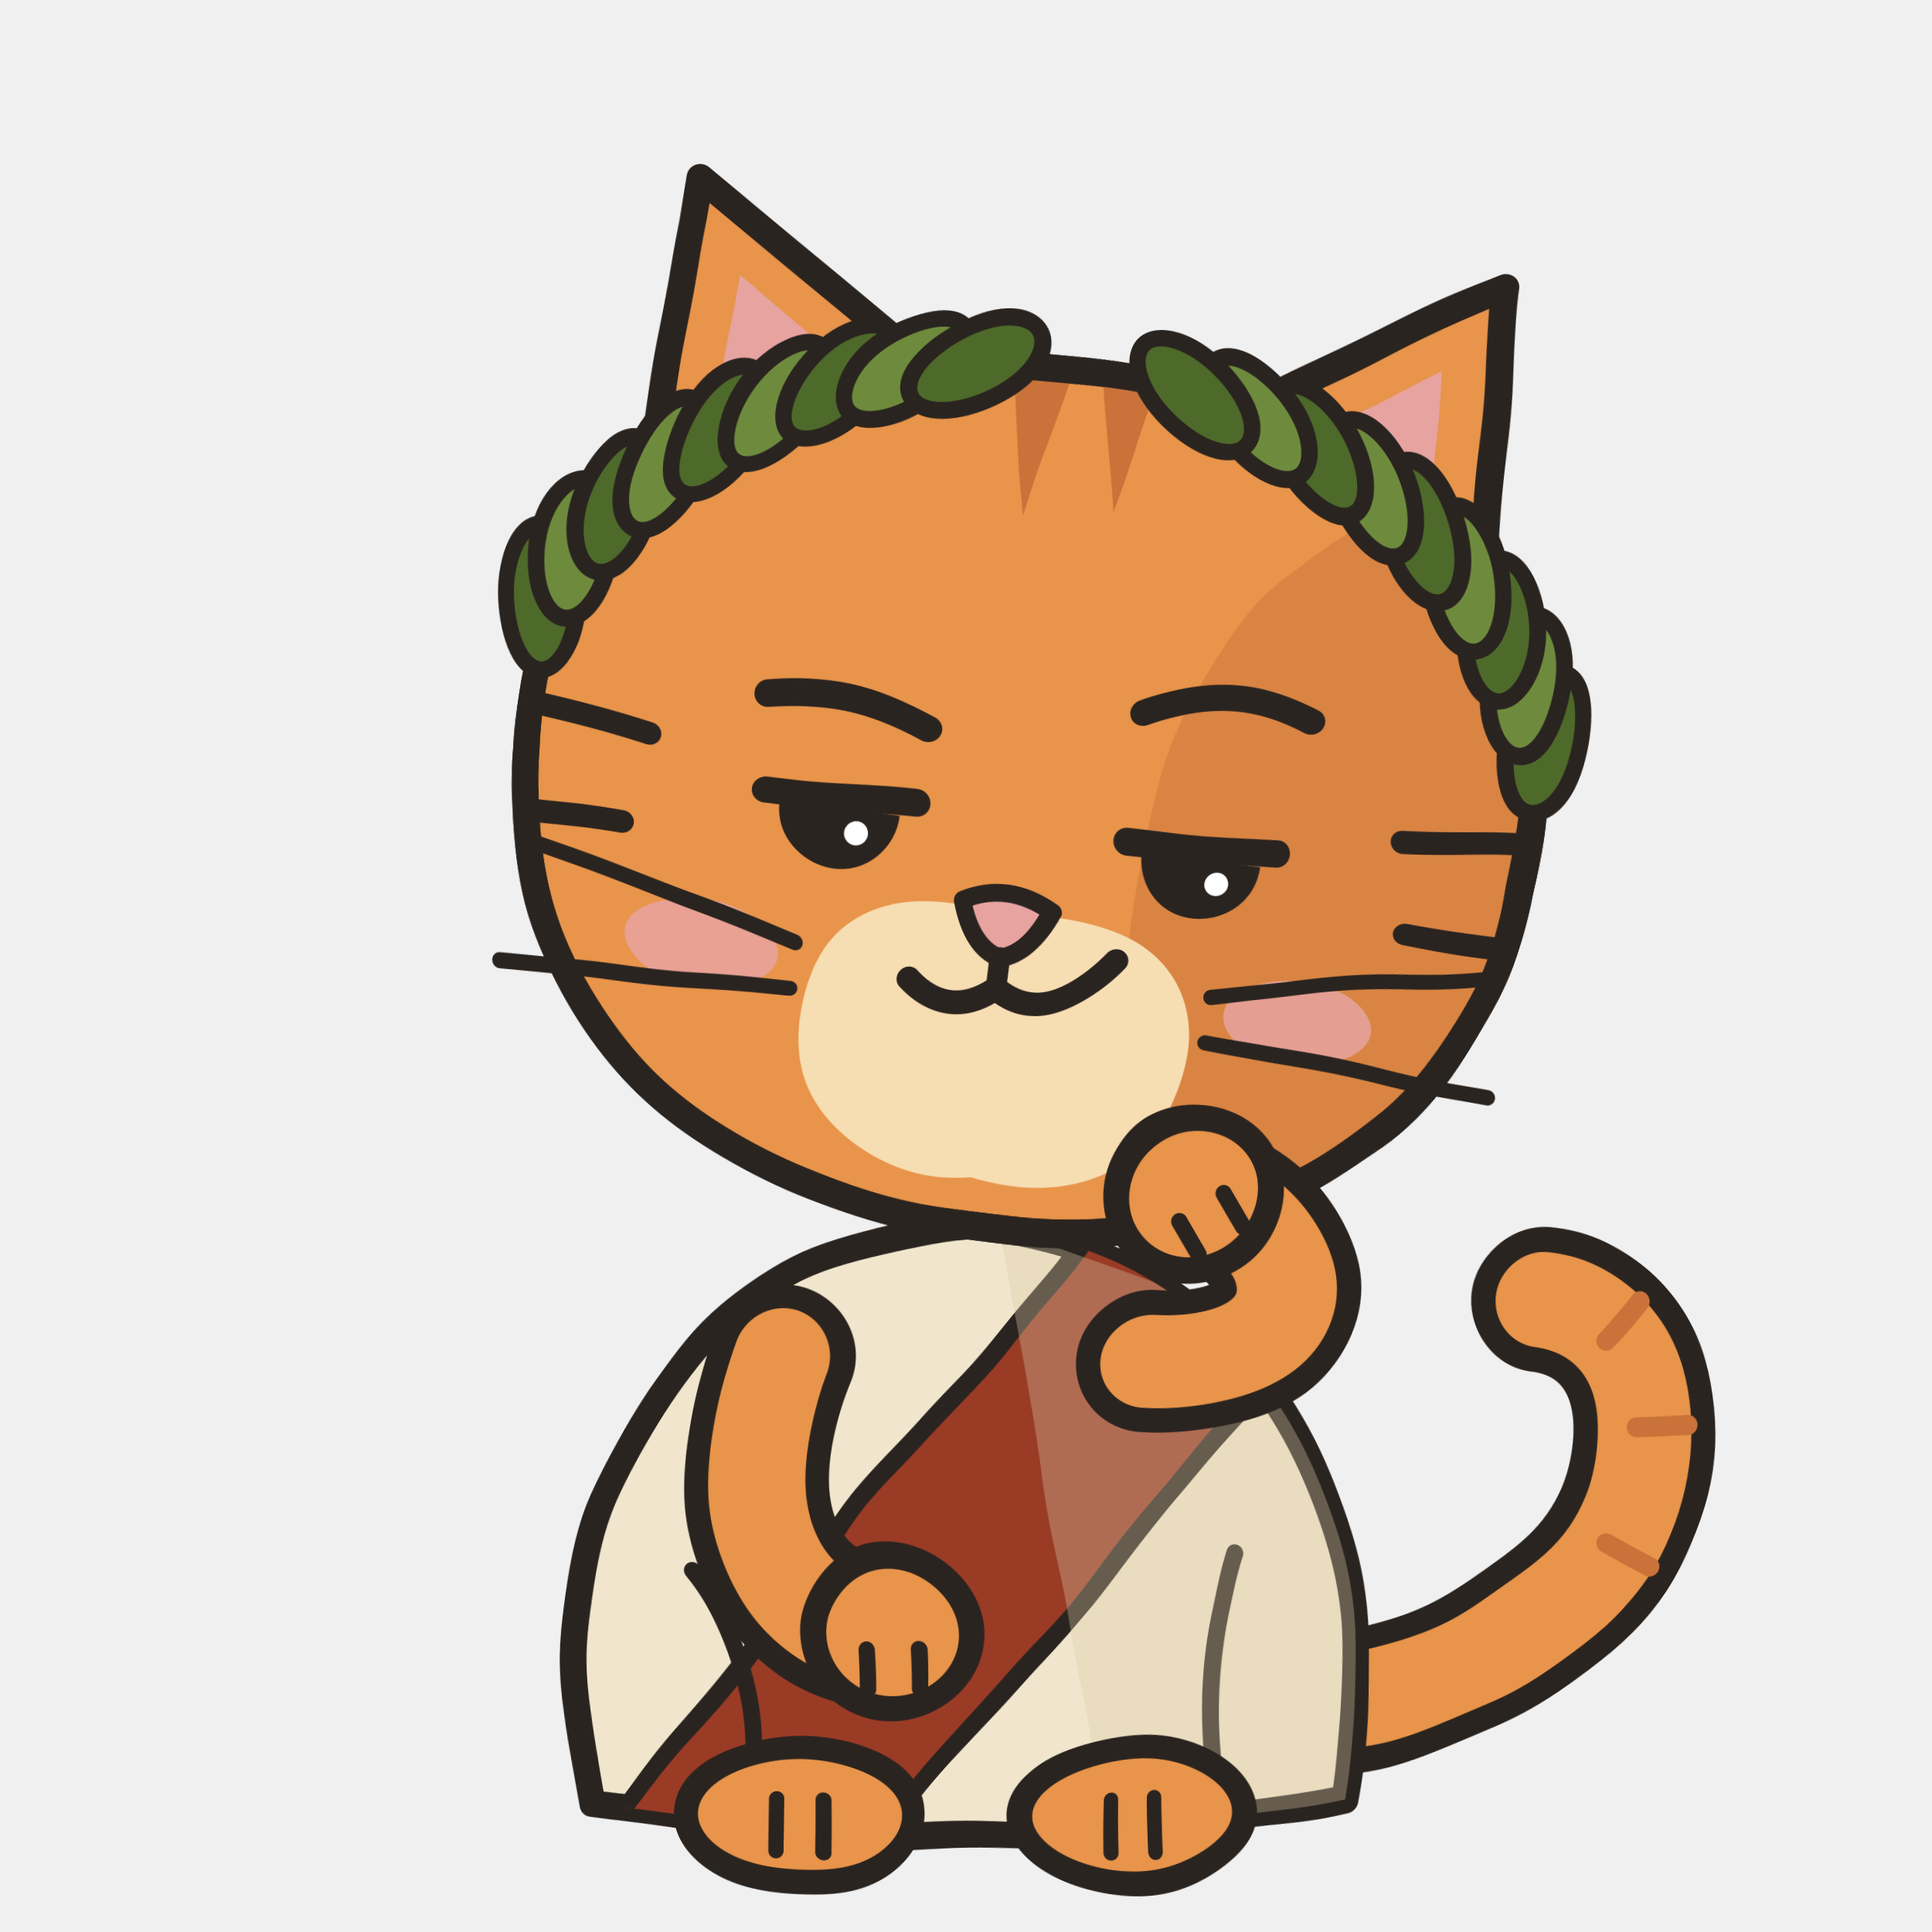
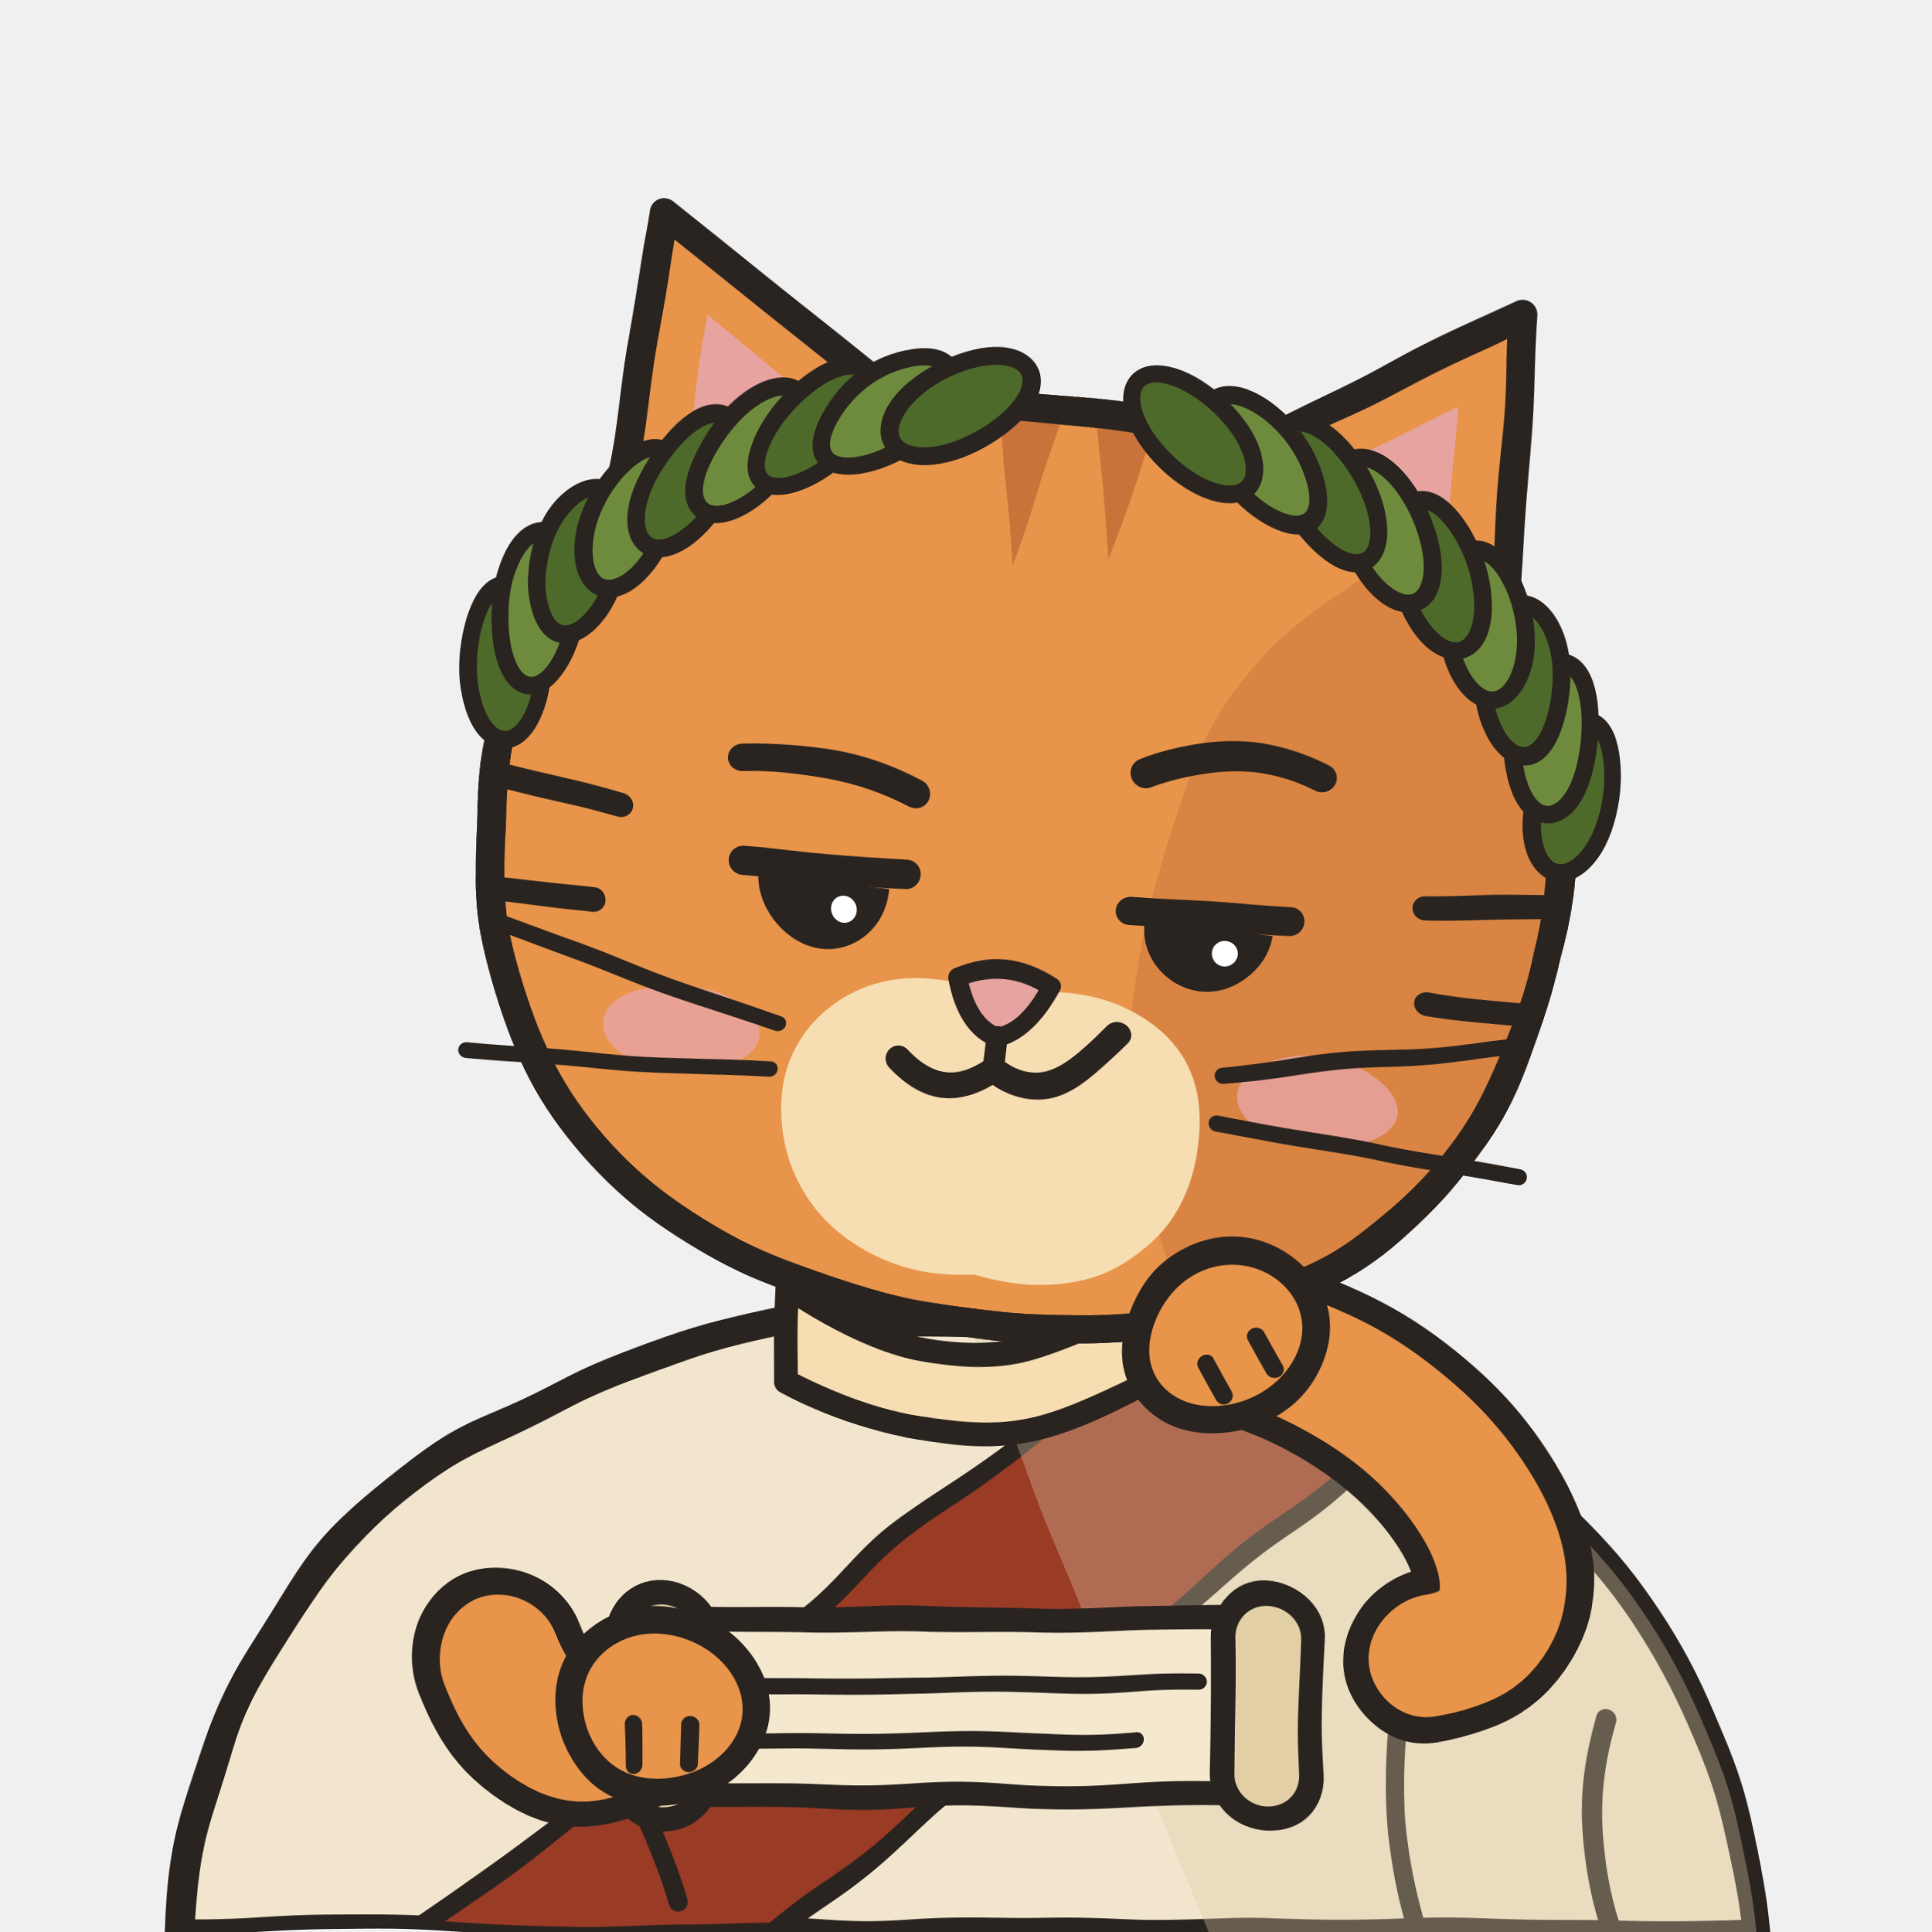
<svg xmlns="http://www.w3.org/2000/svg" viewBox="0 0 240 240" width="240" height="240">
  <defs>
    <filter id="rough" x="-5%" y="-5%" width="110%" height="110%">
      <feTurbulence type="fractalNoise" baseFrequency="0.035" numOctaves="2" seed="7" result="n" />
      <feDisplacementMap in="SourceGraphic" in2="n" scale="2.2" />
    </filter>
    <clipPath id="head">
      <path d="M54,96 C50,56 84,36 120,36 C156,36 190,56 186,96 C184,132 156,150 120,150 C84,150 56,132 54,96 Z" />
    </clipPath>
    <clipPath id="body">
-       <path d="M70,226 C62,190 82,152 120,150 C158,152 178,190 170,226 Q120,236 70,226 Z" />
+       <path d="M22,240 C26,196 58,170 100,164 L140,164 C182,170 214,196 218,240 Z" />
    </clipPath>
  </defs>
  <g filter="url(#rough)">
-     <g transform="translate(7.2 11) scale(0.94)">
-       <path d="M160,214 C212,214 222,164 196,160" fill="none" stroke="#2A2420" stroke-width="19.0" stroke-linecap="round" />
-       <path d="M160,214 C212,214 222,164 196,160" fill="none" stroke="#E8944A" stroke-width="12.5" stroke-linecap="round" />
-       <path d="M210.2,195.2 L204.2,191.8" fill="none" stroke="#C9733A" stroke-width="2.6" stroke-linecap="round" stroke-linejoin="round" />
-       <path d="M215.6,176.8 L208.7,177.0" fill="none" stroke="#C9733A" stroke-width="2.6" stroke-linecap="round" stroke-linejoin="round" />
-       <path d="M209.2,160.4 L204.5,165.4" fill="none" stroke="#C9733A" stroke-width="2.6" stroke-linecap="round" stroke-linejoin="round" />
-       <path d="M70,226 C62,190 82,152 120,150 C158,152 178,190 170,226 Q120,236 70,226 Z" fill="#F1E6CD" stroke="#2A2420" stroke-width="3.6" stroke-linejoin="round" stroke-linecap="round" />
-       <g clip-path="url(#body)">
-         <path d="M140,146 L170,160 L100,240 L64,240 Z" fill="#9A3B26" stroke="#2A2420" stroke-width="2.4" stroke-linejoin="round" stroke-linecap="round" />
-         <path d="M84,196 Q92,206 92,226" fill="none" stroke="#2A2420" stroke-width="2.2" stroke-linecap="round" stroke-linejoin="round" />
-         <path d="M156,194 Q150,210 154,228" fill="none" stroke="#2A2420" stroke-width="2.2" stroke-linecap="round" stroke-linejoin="round" />
-         <path d="M124,150 L180,170 L180,240 L140,240 Z" fill="#D9C9A6" opacity=".35" />
+     <path d="M22,240 C26,196 58,170 100,164 L140,164 C182,170 214,196 218,240 Z" fill="#F1E6CD" stroke="#2A2420" stroke-width="3.6" stroke-linejoin="round" stroke-linecap="round" />
+     <g clip-path="url(#body)">
+       <path d="M150,160 L190,166 L96,240 L52,240 Z" fill="#9A3B26" stroke="#2A2420" stroke-width="2.4" stroke-linejoin="round" stroke-linecap="round" />
+       <path d="M60,206 Q78,214 84,236" fill="none" stroke="#2A2420" stroke-width="2.4" stroke-linecap="round" stroke-linejoin="round" />
+       <path d="M178,200 Q170,218 176,240" fill="none" stroke="#2A2420" stroke-width="2.4" stroke-linecap="round" stroke-linejoin="round" />
+       <path d="M200,214 Q196,228 200,240" fill="none" stroke="#2A2420" stroke-width="2.4" stroke-linecap="round" stroke-linejoin="round" />
+       <path d="M120,164 L220,180 L220,240 L150,240 Z" fill="#D9C9A6" opacity=".35" />
+     </g>
+     <path d="M98,160 Q120,176 142,160 L142,172 Q120,184 98,172 Z" fill="#F7DDB2" stroke="#2A2420" stroke-width="3" stroke-linejoin="round" stroke-linecap="round" />
+     <g transform="rotate(0 120 212)">
+       <rect x="83.0" y="201" width="74" height="22" rx="2" fill="#F4E9CF" stroke="#2A2420" stroke-width="3" stroke-linejoin="round" stroke-linecap="round" />
+       <path d="M91.0,209 L149.0,209" fill="none" stroke="#2A2420" stroke-width="2" stroke-linecap="round" stroke-linejoin="round" />
+       <path d="M91.0,216 L141.0,216" fill="none" stroke="#2A2420" stroke-width="2" stroke-linecap="round" stroke-linejoin="round" />
+       <rect x="77.0" y="198" width="11" height="28" rx="5.5" fill="#E2CFA6" stroke="#2A2420" stroke-width="3" stroke-linejoin="round" stroke-linecap="round" />
+       <rect x="152.0" y="198" width="11" height="28" rx="5.5" fill="#E2CFA6" stroke="#2A2420" stroke-width="3" stroke-linejoin="round" stroke-linecap="round" />
+     </g>
+     <g transform="translate(0 14) rotate(7 120 150)">
+       <path d="M64,74 L66,18 L108,44 Z" fill="#E8944A" stroke="#2A2420" stroke-width="3.6" stroke-linejoin="round" stroke-linecap="round" />
+       <path d="M72,64 L73,30 L98,46 Z" fill="#E7A3A0" />
+       <path d="M176,74 L174,18 L132,44 Z" fill="#E8944A" stroke="#2A2420" stroke-width="3.6" stroke-linejoin="round" stroke-linecap="round" />
+       <path d="M168,64 L167,30 L142,46 Z" fill="#E7A3A0" />
+       <path d="M54,96 C50,56 84,36 120,36 C156,36 190,56 186,96 C184,132 156,150 120,150 C84,150 56,132 54,96 Z" fill="#E8944A" stroke="#2A2420" stroke-width="3.6" stroke-linejoin="round" stroke-linecap="round" />
+       <g clip-path="url(#head)">
+         <ellipse cx="170" cy="104" rx="34" ry="56" fill="#C9733A" opacity=".5" />
+         <path d="M110,36 L114,56 L118,36 Z M122,36 L126,54 L130,36 Z" fill="#C9733A" />
+         <path d="M55,90 L70,92" fill="none" stroke="#2A2420" stroke-width="3" stroke-linecap="round" stroke-linejoin="round" />
+         <path d="M55,104 L68,104" fill="none" stroke="#2A2420" stroke-width="3" stroke-linecap="round" stroke-linejoin="round" />
+         <path d="M185,90 L170,92" fill="none" stroke="#2A2420" stroke-width="3" stroke-linecap="round" stroke-linejoin="round" />
+         <path d="M185,104 L172,104" fill="none" stroke="#2A2420" stroke-width="3" stroke-linecap="round" stroke-linejoin="round" />
      </g>
-       <ellipse cx="98" cy="228" rx="15" ry="9" fill="#E8944A" stroke="#2A2420" stroke-width="3.2" stroke-linejoin="round" stroke-linecap="round" />
-       <ellipse cx="142" cy="228" rx="15" ry="9" fill="#E8944A" stroke="#2A2420" stroke-width="3.2" stroke-linejoin="round" stroke-linecap="round" />
-       <path d="M95,226 L95,233" fill="none" stroke="#2A2420" stroke-width="2" stroke-linecap="round" stroke-linejoin="round" />
-       <path d="M101,226 L101,233" fill="none" stroke="#2A2420" stroke-width="2" stroke-linecap="round" stroke-linejoin="round" />
-       <path d="M139,226 L139,233" fill="none" stroke="#2A2420" stroke-width="2" stroke-linecap="round" stroke-linejoin="round" />
-       <path d="M145,226 L145,233" fill="none" stroke="#2A2420" stroke-width="2" stroke-linecap="round" stroke-linejoin="round" />
-       <g transform="translate(0 0) rotate(8 120 150)">
-         <path d="M64,74 L66,18 L108,44 Z" fill="#E8944A" stroke="#2A2420" stroke-width="3.6" stroke-linejoin="round" stroke-linecap="round" />
-         <path d="M72,64 L73,30 L98,46 Z" fill="#E7A3A0" />
-         <path d="M176,74 L174,18 L132,44 Z" fill="#E8944A" stroke="#2A2420" stroke-width="3.6" stroke-linejoin="round" stroke-linecap="round" />
-         <path d="M168,64 L167,30 L142,46 Z" fill="#E7A3A0" />
-         <path d="M54,96 C50,56 84,36 120,36 C156,36 190,56 186,96 C184,132 156,150 120,150 C84,150 56,132 54,96 Z" fill="#E8944A" stroke="#2A2420" stroke-width="3.6" stroke-linejoin="round" stroke-linecap="round" />
-         <g clip-path="url(#head)">
-           <ellipse cx="170" cy="104" rx="34" ry="56" fill="#C9733A" opacity=".5" />
-           <path d="M110,36 L114,56 L118,36 Z M122,36 L126,54 L130,36 Z" fill="#C9733A" />
-           <path d="M55,90 L70,92" fill="none" stroke="#2A2420" stroke-width="3" stroke-linecap="round" stroke-linejoin="round" />
-           <path d="M55,104 L68,104" fill="none" stroke="#2A2420" stroke-width="3" stroke-linecap="round" stroke-linejoin="round" />
-           <path d="M185,90 L170,92" fill="none" stroke="#2A2420" stroke-width="3" stroke-linecap="round" stroke-linejoin="round" />
-           <path d="M185,104 L172,104" fill="none" stroke="#2A2420" stroke-width="3" stroke-linecap="round" stroke-linejoin="round" />
-         </g>
-         <path d="M54,96 C50,56 84,36 120,36 C156,36 190,56 186,96 C184,132 156,150 120,150 C84,150 56,132 54,96 Z" fill="none" stroke="#2A2420" stroke-width="3.6" stroke-linejoin="round" stroke-linecap="round" />
-         <path d="M94,124 C94,110 108,106 120,110 C132,106 146,110 146,124 C146,140 132,146 120,144 C108,146 94,140 94,124 Z" fill="#F7DDB2" />
-         <ellipse cx="53.4" cy="76.1" rx="9.5" ry="4.8" transform="rotate(263.0 53.4 76.1)" fill="#4E6A2A" stroke="#2A2420" stroke-width="2.2" stroke-linejoin="round" stroke-linecap="round" />
-         <ellipse cx="56.8" cy="69.0" rx="9.5" ry="4.8" transform="rotate(270.5 56.8 69.0)" fill="#6E8B3D" stroke="#2A2420" stroke-width="2.2" stroke-linejoin="round" stroke-linecap="round" />
-         <ellipse cx="61.3" cy="62.4" rx="9.5" ry="4.8" transform="rotate(278.0 61.3 62.4)" fill="#4E6A2A" stroke="#2A2420" stroke-width="2.2" stroke-linejoin="round" stroke-linecap="round" />
-         <ellipse cx="66.8" cy="56.3" rx="9.5" ry="4.8" transform="rotate(285.5 66.8 56.3)" fill="#6E8B3D" stroke="#2A2420" stroke-width="2.2" stroke-linejoin="round" stroke-linecap="round" />
-         <ellipse cx="73.2" cy="50.9" rx="9.5" ry="4.8" transform="rotate(293.0 73.2 50.9)" fill="#4E6A2A" stroke="#2A2420" stroke-width="2.2" stroke-linejoin="round" stroke-linecap="round" />
-         <ellipse cx="80.4" cy="46.2" rx="9.5" ry="4.8" transform="rotate(300.5 80.4 46.2)" fill="#6E8B3D" stroke="#2A2420" stroke-width="2.2" stroke-linejoin="round" stroke-linecap="round" />
-         <ellipse cx="88.2" cy="42.3" rx="9.5" ry="4.8" transform="rotate(308.0 88.2 42.3)" fill="#4E6A2A" stroke="#2A2420" stroke-width="2.2" stroke-linejoin="round" stroke-linecap="round" />
-         <ellipse cx="96.6" cy="39.3" rx="9.5" ry="4.8" transform="rotate(315.5 96.6 39.3)" fill="#6E8B3D" stroke="#2A2420" stroke-width="2.2" stroke-linejoin="round" stroke-linecap="round" />
-         <ellipse cx="105.4" cy="37.3" rx="9.5" ry="4.8" transform="rotate(323.0 105.4 37.3)" fill="#4E6A2A" stroke="#2A2420" stroke-width="2.2" stroke-linejoin="round" stroke-linecap="round" />
-         <ellipse cx="186.6" cy="76.1" rx="9.5" ry="4.8" transform="rotate(457.0 186.6 76.1)" fill="#4E6A2A" stroke="#2A2420" stroke-width="2.2" stroke-linejoin="round" stroke-linecap="round" />
-         <ellipse cx="183.2" cy="69.0" rx="9.5" ry="4.8" transform="rotate(449.5 183.2 69.0)" fill="#6E8B3D" stroke="#2A2420" stroke-width="2.2" stroke-linejoin="round" stroke-linecap="round" />
-         <ellipse cx="178.7" cy="62.4" rx="9.5" ry="4.8" transform="rotate(442.0 178.7 62.4)" fill="#4E6A2A" stroke="#2A2420" stroke-width="2.2" stroke-linejoin="round" stroke-linecap="round" />
-         <ellipse cx="173.2" cy="56.3" rx="9.5" ry="4.8" transform="rotate(434.5 173.2 56.3)" fill="#6E8B3D" stroke="#2A2420" stroke-width="2.2" stroke-linejoin="round" stroke-linecap="round" />
-         <ellipse cx="166.8" cy="50.9" rx="9.5" ry="4.8" transform="rotate(427.0 166.8 50.9)" fill="#4E6A2A" stroke="#2A2420" stroke-width="2.2" stroke-linejoin="round" stroke-linecap="round" />
-         <ellipse cx="159.6" cy="46.2" rx="9.5" ry="4.8" transform="rotate(419.5 159.6 46.2)" fill="#6E8B3D" stroke="#2A2420" stroke-width="2.2" stroke-linejoin="round" stroke-linecap="round" />
-         <ellipse cx="151.8" cy="42.3" rx="9.5" ry="4.8" transform="rotate(412.0 151.8 42.3)" fill="#4E6A2A" stroke="#2A2420" stroke-width="2.2" stroke-linejoin="round" stroke-linecap="round" />
-         <ellipse cx="143.4" cy="39.3" rx="9.5" ry="4.8" transform="rotate(404.5 143.4 39.3)" fill="#6E8B3D" stroke="#2A2420" stroke-width="2.2" stroke-linejoin="round" stroke-linecap="round" />
-         <ellipse cx="134.6" cy="37.3" rx="9.5" ry="4.8" transform="rotate(397.0 134.6 37.3)" fill="#4E6A2A" stroke="#2A2420" stroke-width="2.2" stroke-linejoin="round" stroke-linecap="round" />
-         <path d="M88,98 A8,8 0 0 0 104,98 Z" fill="#2A2420" />
-         <path d="M86,97 L106,96" fill="none" stroke="#2A2420" stroke-width="3.6" stroke-linecap="round" stroke-linejoin="round" />
-         <circle cx="98.5" cy="101" r="1.6" fill="#fff" />
-         <path d="M136,98 A8,8 0 0 0 152,98 Z" fill="#2A2420" />
-         <path d="M134,97 L154,96" fill="none" stroke="#2A2420" stroke-width="3.6" stroke-linecap="round" stroke-linejoin="round" />
-         <circle cx="146.5" cy="101" r="1.6" fill="#fff" />
-         <path d="M84,84 Q95,82 106,86" fill="none" stroke="#2A2420" stroke-width="3.6" stroke-linecap="round" stroke-linejoin="round" />
-         <path d="M134,80 Q145,74 156,78" fill="none" stroke="#2A2420" stroke-width="3.6" stroke-linecap="round" stroke-linejoin="round" />
-         <ellipse cx="80" cy="118" rx="10" ry="5.5" fill="#E7A3A0" opacity=".85" />
-         <ellipse cx="160" cy="118" rx="10" ry="5.5" fill="#E7A3A0" opacity=".85" />
-         <path d="M114,108 Q120,105 126,108 Q124,114 120,115 Q116,114 114,108 Z" fill="#E7A3A0" stroke="#2A2420" stroke-width="2.4" stroke-linejoin="round" stroke-linecap="round" />
-         <path d="M120,115 L120,118" fill="none" stroke="#2A2420" stroke-width="2.8" stroke-linecap="round" stroke-linejoin="round" />
-         <path d="M108,119 Q114,124 120,119 Q128,124 135,113" fill="none" stroke="#2A2420" stroke-width="3.2" stroke-linecap="round" stroke-linejoin="round" />
-         <path d="M92,116 L56,108" fill="none" stroke="#2A2420" stroke-width="2" stroke-linecap="round" stroke-linejoin="round" />
-         <path d="M92,122 L54,124" fill="none" stroke="#2A2420" stroke-width="2" stroke-linecap="round" stroke-linejoin="round" />
-         <path d="M148,116 L184,108" fill="none" stroke="#2A2420" stroke-width="2" stroke-linecap="round" stroke-linejoin="round" />
-         <path d="M148,122 L186,124" fill="none" stroke="#2A2420" stroke-width="2" stroke-linecap="round" stroke-linejoin="round" />
-       </g>
-       <path d="M96,168 C88,190 96,204 110,204" fill="none" stroke="#2A2420" stroke-width="19.5" stroke-linecap="round" />
-       <path d="M96,168 C88,190 96,204 110,204" fill="none" stroke="#E8944A" stroke-width="13" stroke-linecap="round" />
-       <g transform="rotate(0 110 204)">
-         <ellipse cx="110" cy="204" rx="10.5" ry="9.66" fill="#E8944A" stroke="#2A2420" stroke-width="3.4" stroke-linejoin="round" stroke-linecap="round" />
-         <path d="M106.5,206 L106.5,211" fill="none" stroke="#2A2420" stroke-width="2.2" stroke-linecap="round" stroke-linejoin="round" />
-         <path d="M113.5,206 L113.5,211" fill="none" stroke="#2A2420" stroke-width="2.2" stroke-linecap="round" stroke-linejoin="round" />
-       </g>
-       <path d="M144,168 C168,170 166,150 150,146" fill="none" stroke="#2A2420" stroke-width="19.5" stroke-linecap="round" />
-       <path d="M144,168 C168,170 166,150 150,146" fill="none" stroke="#E8944A" stroke-width="13" stroke-linecap="round" />
-       <g transform="rotate(-30 150 146)">
-         <ellipse cx="150" cy="146" rx="10.5" ry="9.66" fill="#E8944A" stroke="#2A2420" stroke-width="3.4" stroke-linejoin="round" stroke-linecap="round" />
-         <path d="M146.5,148 L146.5,153" fill="none" stroke="#2A2420" stroke-width="2.2" stroke-linecap="round" stroke-linejoin="round" />
-         <path d="M153.5,148 L153.5,153" fill="none" stroke="#2A2420" stroke-width="2.2" stroke-linecap="round" stroke-linejoin="round" />
-       </g>
+       <path d="M54,96 C50,56 84,36 120,36 C156,36 190,56 186,96 C184,132 156,150 120,150 C84,150 56,132 54,96 Z" fill="none" stroke="#2A2420" stroke-width="3.6" stroke-linejoin="round" stroke-linecap="round" />
+       <path d="M94,124 C94,110 108,106 120,110 C132,106 146,110 146,124 C146,140 132,146 120,144 C108,146 94,140 94,124 Z" fill="#F7DDB2" />
+       <ellipse cx="53.4" cy="76.1" rx="9.5" ry="4.8" transform="rotate(263.0 53.4 76.1)" fill="#4E6A2A" stroke="#2A2420" stroke-width="2.2" stroke-linejoin="round" stroke-linecap="round" />
+       <ellipse cx="56.8" cy="69.0" rx="9.5" ry="4.8" transform="rotate(270.5 56.8 69.0)" fill="#6E8B3D" stroke="#2A2420" stroke-width="2.2" stroke-linejoin="round" stroke-linecap="round" />
+       <ellipse cx="61.3" cy="62.4" rx="9.5" ry="4.8" transform="rotate(278.0 61.3 62.4)" fill="#4E6A2A" stroke="#2A2420" stroke-width="2.2" stroke-linejoin="round" stroke-linecap="round" />
+       <ellipse cx="66.8" cy="56.3" rx="9.5" ry="4.8" transform="rotate(285.5 66.8 56.3)" fill="#6E8B3D" stroke="#2A2420" stroke-width="2.2" stroke-linejoin="round" stroke-linecap="round" />
+       <ellipse cx="73.2" cy="50.9" rx="9.5" ry="4.8" transform="rotate(293.0 73.2 50.9)" fill="#4E6A2A" stroke="#2A2420" stroke-width="2.2" stroke-linejoin="round" stroke-linecap="round" />
+       <ellipse cx="80.4" cy="46.2" rx="9.5" ry="4.8" transform="rotate(300.5 80.4 46.2)" fill="#6E8B3D" stroke="#2A2420" stroke-width="2.2" stroke-linejoin="round" stroke-linecap="round" />
+       <ellipse cx="88.2" cy="42.3" rx="9.5" ry="4.8" transform="rotate(308.0 88.2 42.3)" fill="#4E6A2A" stroke="#2A2420" stroke-width="2.2" stroke-linejoin="round" stroke-linecap="round" />
+       <ellipse cx="96.6" cy="39.3" rx="9.5" ry="4.8" transform="rotate(315.5 96.6 39.3)" fill="#6E8B3D" stroke="#2A2420" stroke-width="2.2" stroke-linejoin="round" stroke-linecap="round" />
+       <ellipse cx="105.4" cy="37.3" rx="9.5" ry="4.8" transform="rotate(323.0 105.4 37.3)" fill="#4E6A2A" stroke="#2A2420" stroke-width="2.2" stroke-linejoin="round" stroke-linecap="round" />
+       <ellipse cx="186.6" cy="76.1" rx="9.5" ry="4.8" transform="rotate(457.0 186.6 76.1)" fill="#4E6A2A" stroke="#2A2420" stroke-width="2.2" stroke-linejoin="round" stroke-linecap="round" />
+       <ellipse cx="183.2" cy="69.0" rx="9.5" ry="4.8" transform="rotate(449.5 183.2 69.0)" fill="#6E8B3D" stroke="#2A2420" stroke-width="2.2" stroke-linejoin="round" stroke-linecap="round" />
+       <ellipse cx="178.7" cy="62.4" rx="9.5" ry="4.8" transform="rotate(442.0 178.7 62.4)" fill="#4E6A2A" stroke="#2A2420" stroke-width="2.2" stroke-linejoin="round" stroke-linecap="round" />
+       <ellipse cx="173.2" cy="56.3" rx="9.5" ry="4.8" transform="rotate(434.5 173.2 56.3)" fill="#6E8B3D" stroke="#2A2420" stroke-width="2.2" stroke-linejoin="round" stroke-linecap="round" />
+       <ellipse cx="166.8" cy="50.9" rx="9.5" ry="4.8" transform="rotate(427.0 166.8 50.9)" fill="#4E6A2A" stroke="#2A2420" stroke-width="2.2" stroke-linejoin="round" stroke-linecap="round" />
+       <ellipse cx="159.6" cy="46.2" rx="9.5" ry="4.8" transform="rotate(419.5 159.6 46.2)" fill="#6E8B3D" stroke="#2A2420" stroke-width="2.2" stroke-linejoin="round" stroke-linecap="round" />
+       <ellipse cx="151.8" cy="42.3" rx="9.5" ry="4.8" transform="rotate(412.0 151.8 42.3)" fill="#4E6A2A" stroke="#2A2420" stroke-width="2.2" stroke-linejoin="round" stroke-linecap="round" />
+       <ellipse cx="143.4" cy="39.3" rx="9.5" ry="4.8" transform="rotate(404.5 143.4 39.3)" fill="#6E8B3D" stroke="#2A2420" stroke-width="2.2" stroke-linejoin="round" stroke-linecap="round" />
+       <ellipse cx="134.6" cy="37.3" rx="9.5" ry="4.8" transform="rotate(397.0 134.6 37.3)" fill="#4E6A2A" stroke="#2A2420" stroke-width="2.2" stroke-linejoin="round" stroke-linecap="round" />
+       <path d="M88,98 A8,8 0 0 0 104,98 Z" fill="#2A2420" />
+       <path d="M86,97 L106,96" fill="none" stroke="#2A2420" stroke-width="3.6" stroke-linecap="round" stroke-linejoin="round" />
+       <circle cx="98.5" cy="101" r="1.6" fill="#fff" />
+       <path d="M136,98 A8,8 0 0 0 152,98 Z" fill="#2A2420" />
+       <path d="M134,97 L154,96" fill="none" stroke="#2A2420" stroke-width="3.6" stroke-linecap="round" stroke-linejoin="round" />
+       <circle cx="146.5" cy="101" r="1.6" fill="#fff" />
+       <path d="M84,84 Q95,82 106,86" fill="none" stroke="#2A2420" stroke-width="3.6" stroke-linecap="round" stroke-linejoin="round" />
+       <path d="M134,80 Q145,74 156,78" fill="none" stroke="#2A2420" stroke-width="3.6" stroke-linecap="round" stroke-linejoin="round" />
+       <ellipse cx="80" cy="118" rx="10" ry="5.5" fill="#E7A3A0" opacity=".85" />
+       <ellipse cx="160" cy="118" rx="10" ry="5.5" fill="#E7A3A0" opacity=".85" />
+       <path d="M114,108 Q120,105 126,108 Q124,114 120,115 Q116,114 114,108 Z" fill="#E7A3A0" stroke="#2A2420" stroke-width="2.4" stroke-linejoin="round" stroke-linecap="round" />
+       <path d="M120,115 L120,118" fill="none" stroke="#2A2420" stroke-width="2.8" stroke-linecap="round" stroke-linejoin="round" />
+       <path d="M108,119 Q114,124 120,119 Q128,124 135,113" fill="none" stroke="#2A2420" stroke-width="3.2" stroke-linecap="round" stroke-linejoin="round" />
+       <path d="M92,116 L56,108" fill="none" stroke="#2A2420" stroke-width="2" stroke-linecap="round" stroke-linejoin="round" />
+       <path d="M92,122 L54,124" fill="none" stroke="#2A2420" stroke-width="2" stroke-linecap="round" stroke-linejoin="round" />
+       <path d="M148,116 L184,108" fill="none" stroke="#2A2420" stroke-width="2" stroke-linecap="round" stroke-linejoin="round" />
+       <path d="M148,122 L186,124" fill="none" stroke="#2A2420" stroke-width="2" stroke-linecap="round" stroke-linejoin="round" />
+     </g>
+     <path d="M62,206 C66,216 72,218 82,212" fill="none" stroke="#2A2420" stroke-width="22.0" stroke-linecap="round" />
+     <path d="M62,206 C66,216 72,218 82,212" fill="none" stroke="#E8944A" stroke-width="15.5" stroke-linecap="round" />
+     <g transform="rotate(0 82 212)">
+       <ellipse cx="82" cy="212" rx="11.5" ry="10.58" fill="#E8944A" stroke="#2A2420" stroke-width="3.4" stroke-linejoin="round" stroke-linecap="round" />
+       <path d="M78.5,214 L78.5,219" fill="none" stroke="#2A2420" stroke-width="2.2" stroke-linecap="round" stroke-linejoin="round" />
+       <path d="M85.5,214 L85.5,219" fill="none" stroke="#2A2420" stroke-width="2.2" stroke-linecap="round" stroke-linejoin="round" />
+     </g>
+     <path d="M178,206 C198,204 182,172 152,166" fill="none" stroke="#2A2420" stroke-width="22.0" stroke-linecap="round" />
+     <path d="M178,206 C198,204 182,172 152,166" fill="none" stroke="#E8944A" stroke-width="15.5" stroke-linecap="round" />
+     <g transform="rotate(-30 152 166)">
+       <ellipse cx="152" cy="166" rx="11.5" ry="10.58" fill="#E8944A" stroke="#2A2420" stroke-width="3.4" stroke-linejoin="round" stroke-linecap="round" />
+       <path d="M148.5,168 L148.5,173" fill="none" stroke="#2A2420" stroke-width="2.2" stroke-linecap="round" stroke-linejoin="round" />
+       <path d="M155.5,168 L155.5,173" fill="none" stroke="#2A2420" stroke-width="2.2" stroke-linecap="round" stroke-linejoin="round" />
    </g>
  </g>
</svg>
